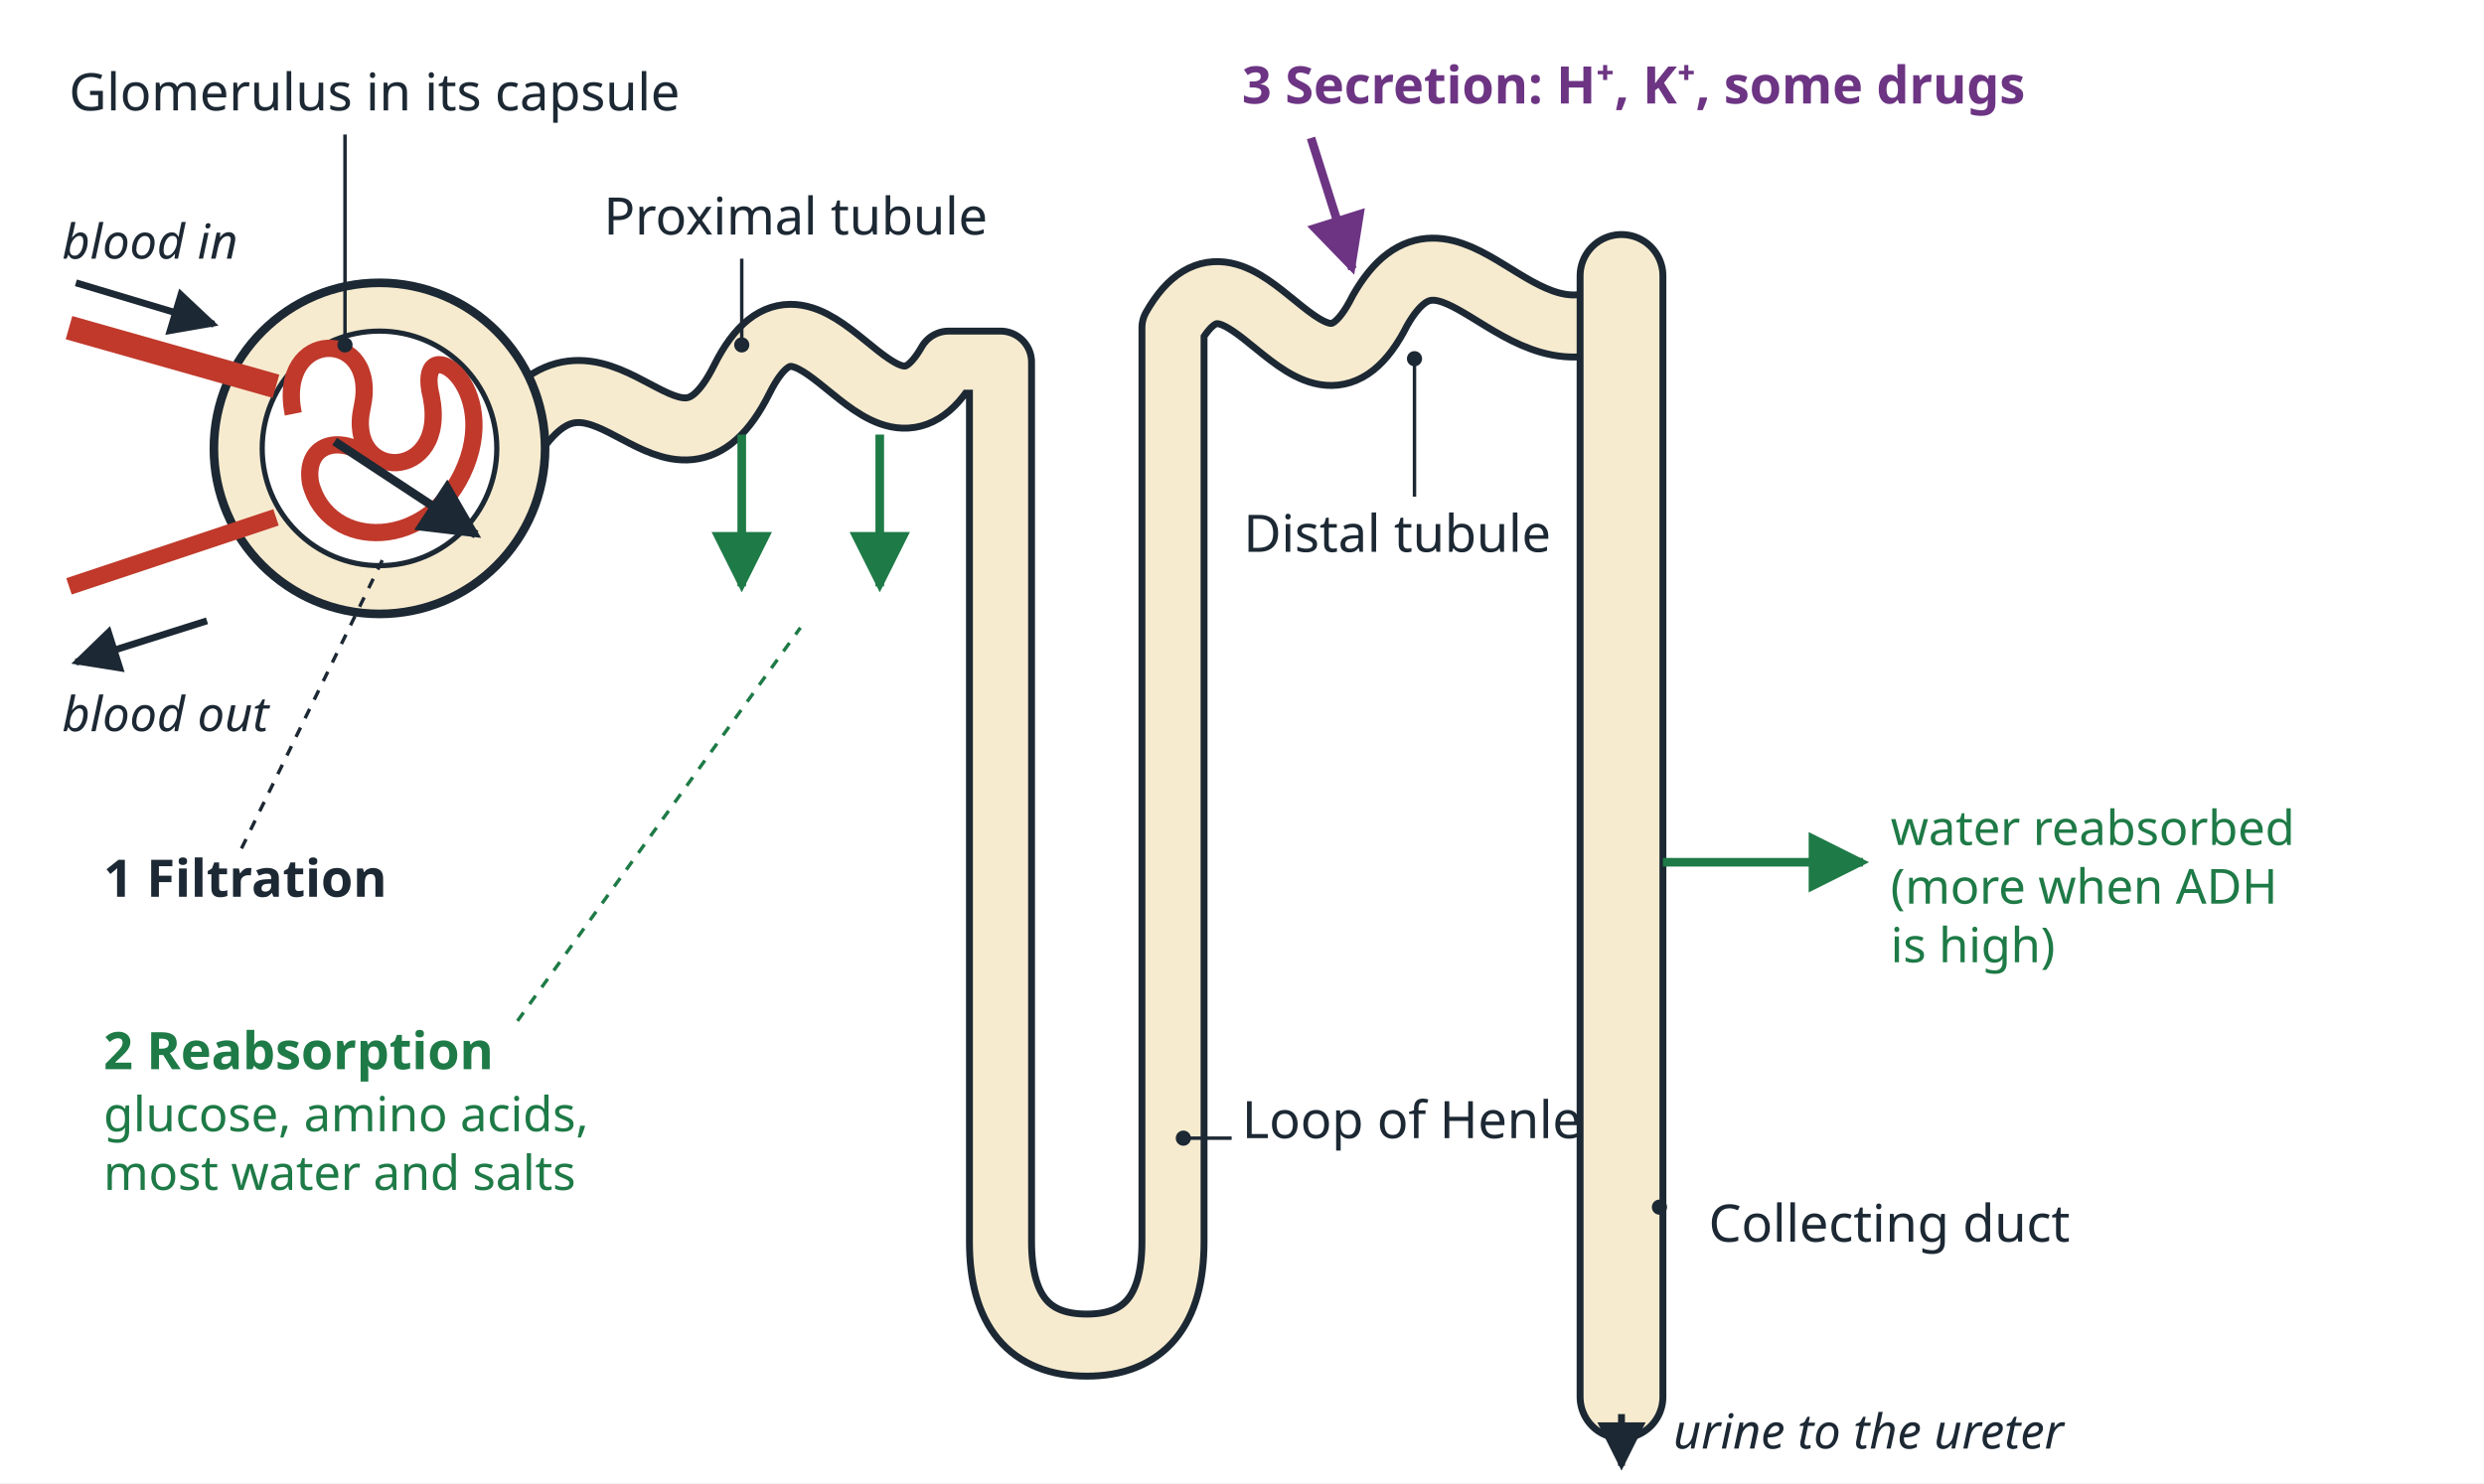
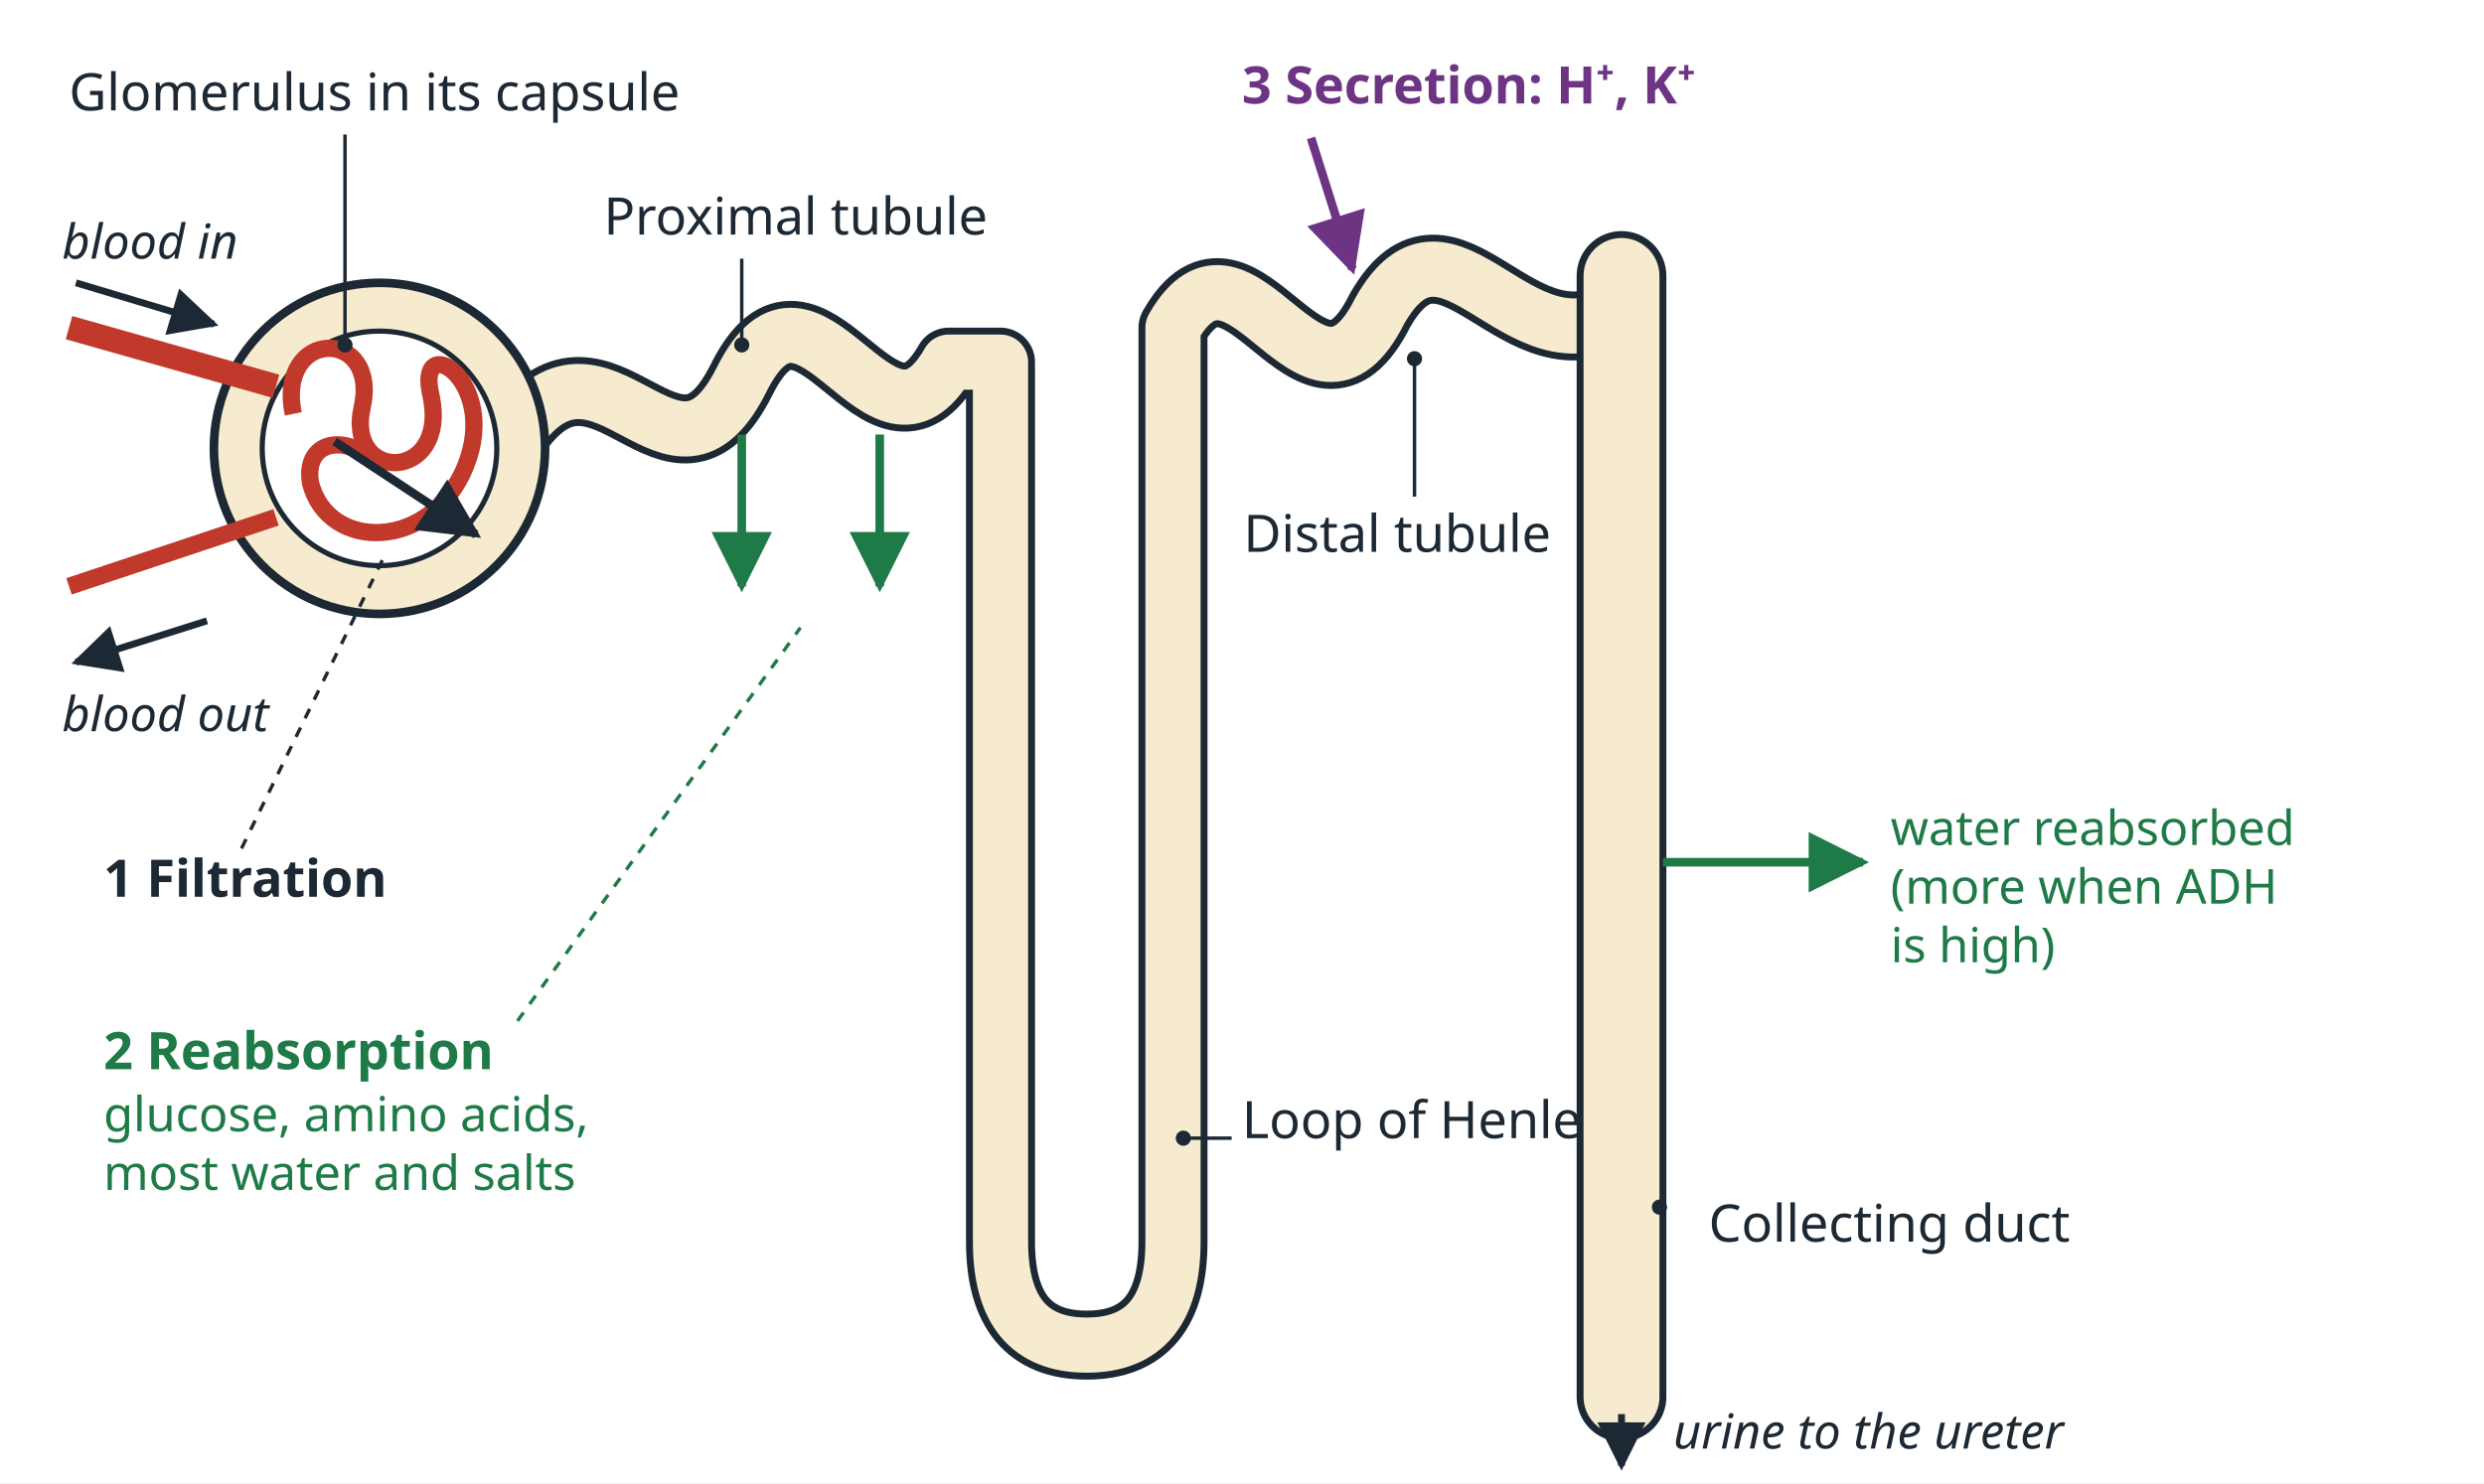
<svg xmlns="http://www.w3.org/2000/svg" viewBox="0 0 720 430" width="720" height="430" font-family="sans-serif">
  <rect width="720" height="430" fill="#ffffff" />
  <defs>
    <marker id="ah" viewBox="0 0 10 10" refX="9" refY="5" markerWidth="7" markerHeight="7" orient="auto-start-reverse">
      <path d="M0,0 L10,5 L0,10 z" fill="#1c2833" />
    </marker>
    <marker id="ahr" viewBox="0 0 10 10" refX="9" refY="5" markerWidth="7" markerHeight="7" orient="auto-start-reverse">
      <path d="M0,0 L10,5 L0,10 z" fill="#b03a2e" />
    </marker>
    <marker id="ahb" viewBox="0 0 10 10" refX="9" refY="5" markerWidth="7" markerHeight="7" orient="auto-start-reverse">
      <path d="M0,0 L10,5 L0,10 z" fill="#2e5f8a" />
    </marker>
  </defs>
  <defs>
    <marker id="ahg" viewBox="0 0 10 10" refX="9" refY="5" markerWidth="7" markerHeight="7" orient="auto-start-reverse">
      <path d="M0,0 L10,5 L0,10 z" fill="#1e7a46" />
    </marker>
    <marker id="ahp" viewBox="0 0 10 10" refX="9" refY="5" markerWidth="7" markerHeight="7" orient="auto-start-reverse">
      <path d="M0,0 L10,5 L0,10 z" fill="#6c3483" />
    </marker>
  </defs>
  <path d="M150,125 C175,90 195,150 215,110 C235,70 255,140 275,105 L290,105 L290,360 Q290,390 315,390 Q340,390 340,360 L340,95 C360,60 380,130 400,90 C420,55 440,110 470,90" fill="none" stroke="#1c2833" stroke-width="20" stroke-linecap="round" stroke-linejoin="round" />
  <path d="M150,125 C175,90 195,150 215,110 C235,70 255,140 275,105 L290,105 L290,360 Q290,390 315,390 Q340,390 340,360 L340,95 C360,60 380,130 400,90 C420,55 440,110 470,90" fill="none" stroke="#f7ebcf" stroke-width="16" stroke-linecap="round" stroke-linejoin="round" />
  <path d="M470,80 L470,405" fill="none" stroke="#1c2833" stroke-width="26" stroke-linecap="round" stroke-linejoin="round" />
  <path d="M470,80 L470,405" fill="none" stroke="#f7ebcf" stroke-width="22" stroke-linecap="round" stroke-linejoin="round" />
  <circle cx="110" cy="130" r="48" fill="#f7ebcf" stroke="#1c2833" stroke-width="2.5" />
  <circle cx="110" cy="130" r="34" fill="#ffffff" stroke="#1c2833" stroke-width="1.5" />
  <path d="M85,120 C80,95 110,95 105,118 C100,140 130,140 125,115 C120,95 145,110 135,135 C125,160 95,160 90,140 C88,128 100,125 110,135" fill="none" stroke="#c0392b" stroke-width="5" />
  <path d="M20,95 L80,112" stroke="#c0392b" stroke-width="7" fill="none" />
  <path d="M80,150 L20,170" stroke="#c0392b" stroke-width="5" fill="none" />
  <line x1="22" y1="82" x2="62" y2="94" stroke="#1c2833" stroke-width="2" marker-end="url(#ah)" />
  <text x="18" y="75" font-size="14" text-anchor="start" font-weight="normal" fill="#1c2833" font-style="italic">blood in</text>
  <line x1="60" y1="180" x2="22" y2="192" stroke="#1c2833" stroke-width="2" marker-end="url(#ah)" />
  <text x="18" y="212" font-size="14" text-anchor="start" font-weight="normal" fill="#1c2833" font-style="italic">blood out</text>
  <line x1="470" y1="410" x2="470" y2="425" stroke="#1c2833" stroke-width="2" marker-end="url(#ah)" />
  <text x="485" y="420" font-size="14" text-anchor="start" font-weight="normal" fill="#1c2833" font-style="italic">urine to the ureter</text>
  <line x1="97" y1="128" x2="138" y2="155" stroke="#1c2833" stroke-width="2.5" marker-end="url(#ah)" />
  <text x="30" y="260" font-size="15" text-anchor="start" font-weight="bold" fill="#1c2833">1 Filtration</text>
  <line x1="70" y1="246" x2="112" y2="160" stroke="#1c2833" stroke-width="1" stroke-dasharray="3,3" />
  <line x1="215" y1="126" x2="215" y2="170" stroke="#1e7a46" stroke-width="2.5" marker-end="url(#ahg)" />
  <line x1="255" y1="126" x2="255" y2="170" stroke="#1e7a46" stroke-width="2.5" marker-end="url(#ahg)" />
  <text x="30" y="310" font-size="15" text-anchor="start" font-weight="bold" fill="#1e7a46">2 Reabsorption</text>
  <text x="30" y="328" font-size="14" text-anchor="start" font-weight="normal" fill="#1e7a46">glucose, amino acids,</text>
  <text x="30" y="345" font-size="14" text-anchor="start" font-weight="normal" fill="#1e7a46">most water and salts</text>
  <line x1="380" y1="40" x2="392" y2="78" stroke="#6c3483" stroke-width="2.5" marker-end="url(#ahp)" />
-   <text x="360" y="30" font-size="15" text-anchor="start" font-weight="bold" fill="#6c3483">3 Secretion: H⁺, K⁺, some drugs</text>
+   <text x="360" y="30" font-size="15" text-anchor="start" font-weight="bold" fill="#6c3483">3 Secretion: H⁺, K⁺</text>
  <line x1="150" y1="296" x2="232" y2="182" stroke="#1e7a46" stroke-width="1" stroke-dasharray="3,3" />
  <line x1="482" y1="250" x2="540" y2="250" stroke="#1e7a46" stroke-width="2.5" marker-end="url(#ahg)" />
  <text x="548" y="245" font-size="14" text-anchor="start" font-weight="normal" fill="#1e7a46">water reabsorbed</text>
  <text x="548" y="262" font-size="14" text-anchor="start" font-weight="normal" fill="#1e7a46">(more when ADH</text>
  <text x="548" y="279" font-size="14" text-anchor="start" font-weight="normal" fill="#1e7a46">is high)</text>
  <line x1="100" y1="39" x2="100" y2="100" stroke="#1c2833" stroke-width="1" />
  <circle cx="100" cy="100" r="2.2" fill="#1c2833" />
  <text x="20" y="32" font-size="15" text-anchor="start" font-weight="normal" fill="#1c2833">Glomerulus in its capsule</text>
  <line x1="215" y1="75" x2="215" y2="100" stroke="#1c2833" stroke-width="1" />
  <circle cx="215" cy="100" r="2.2" fill="#1c2833" />
  <text x="175" y="68" font-size="15" text-anchor="start" font-weight="normal" fill="#1c2833">Proximal tubule</text>
  <line x1="357" y1="330" x2="343" y2="330" stroke="#1c2833" stroke-width="1" />
  <circle cx="343" cy="330" r="2.2" fill="#1c2833" />
  <text x="360" y="330" font-size="15" text-anchor="start" font-weight="normal" fill="#1c2833">Loop of Henle</text>
  <line x1="410" y1="144" x2="410" y2="104" stroke="#1c2833" stroke-width="1" />
  <circle cx="410" cy="104" r="2.2" fill="#1c2833" />
  <text x="405" y="160" font-size="15" text-anchor="middle" font-weight="normal" fill="#1c2833">Distal tubule</text>
  <line x1="481" y1="350" x2="481" y2="350" stroke="#1c2833" stroke-width="1" />
  <circle cx="481" cy="350" r="2.2" fill="#1c2833" />
  <text x="600" y="360" font-size="15" text-anchor="end" font-weight="normal" fill="#1c2833">Collecting duct</text>
</svg>
